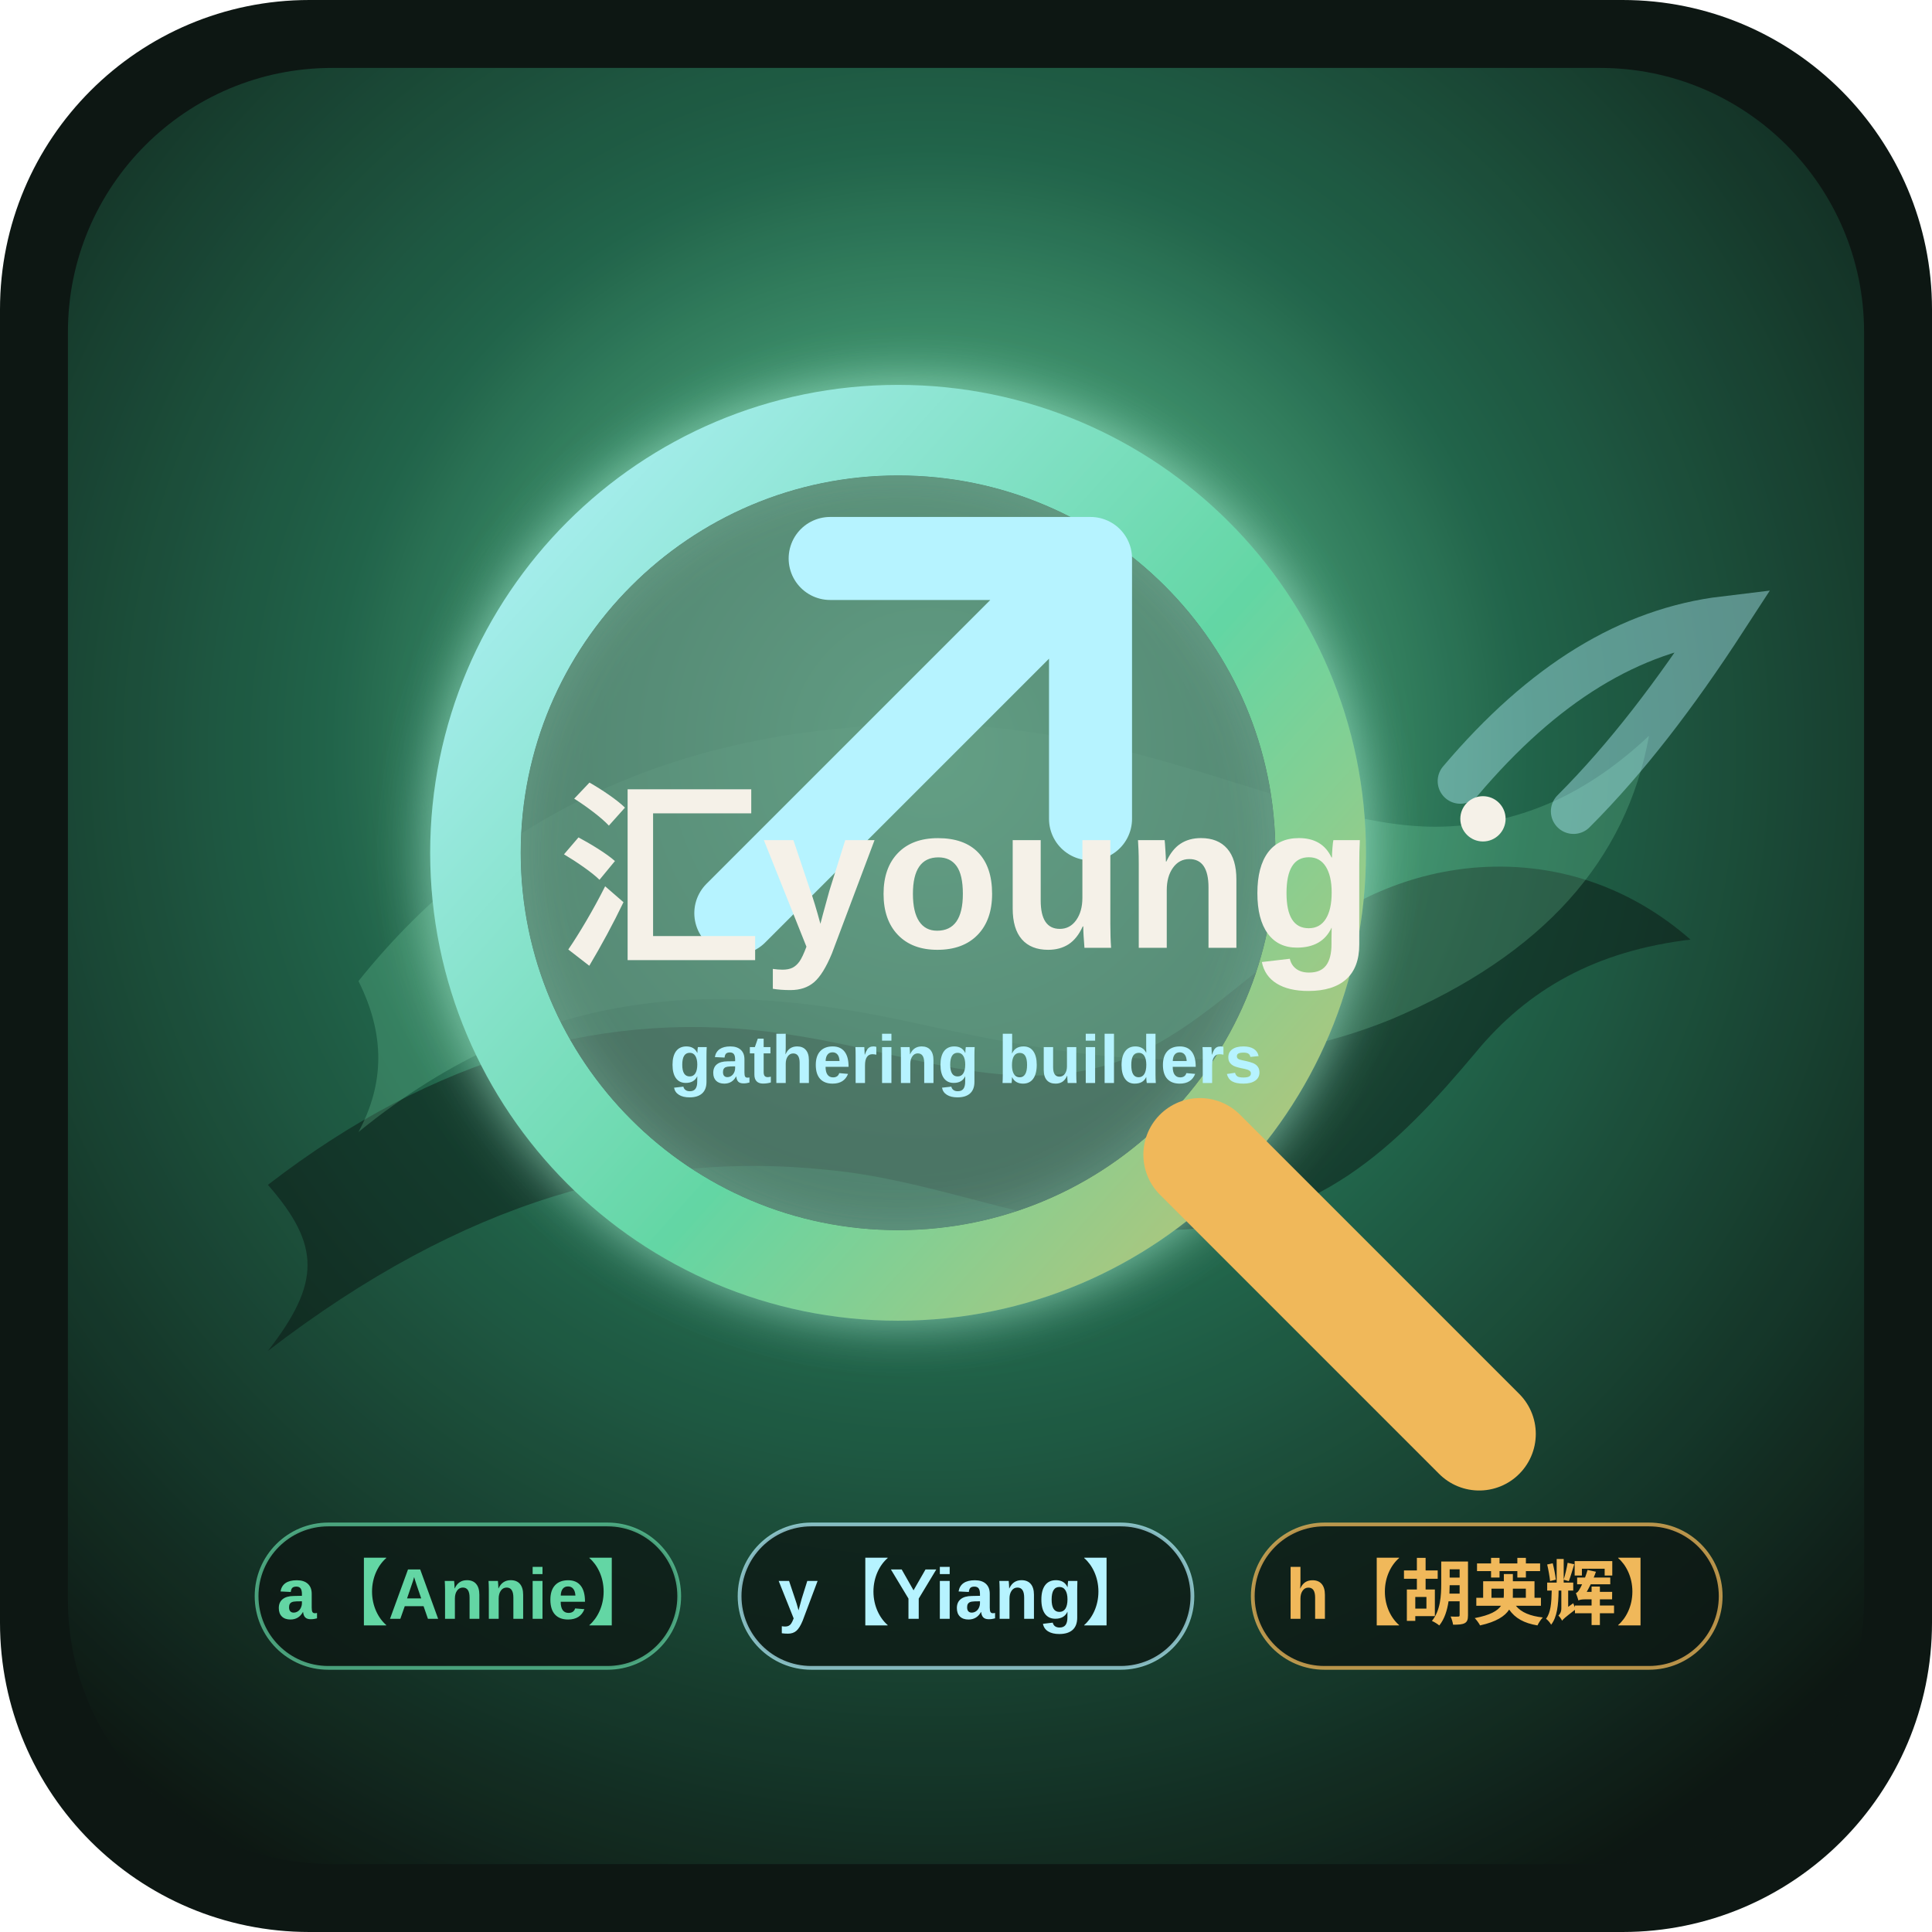
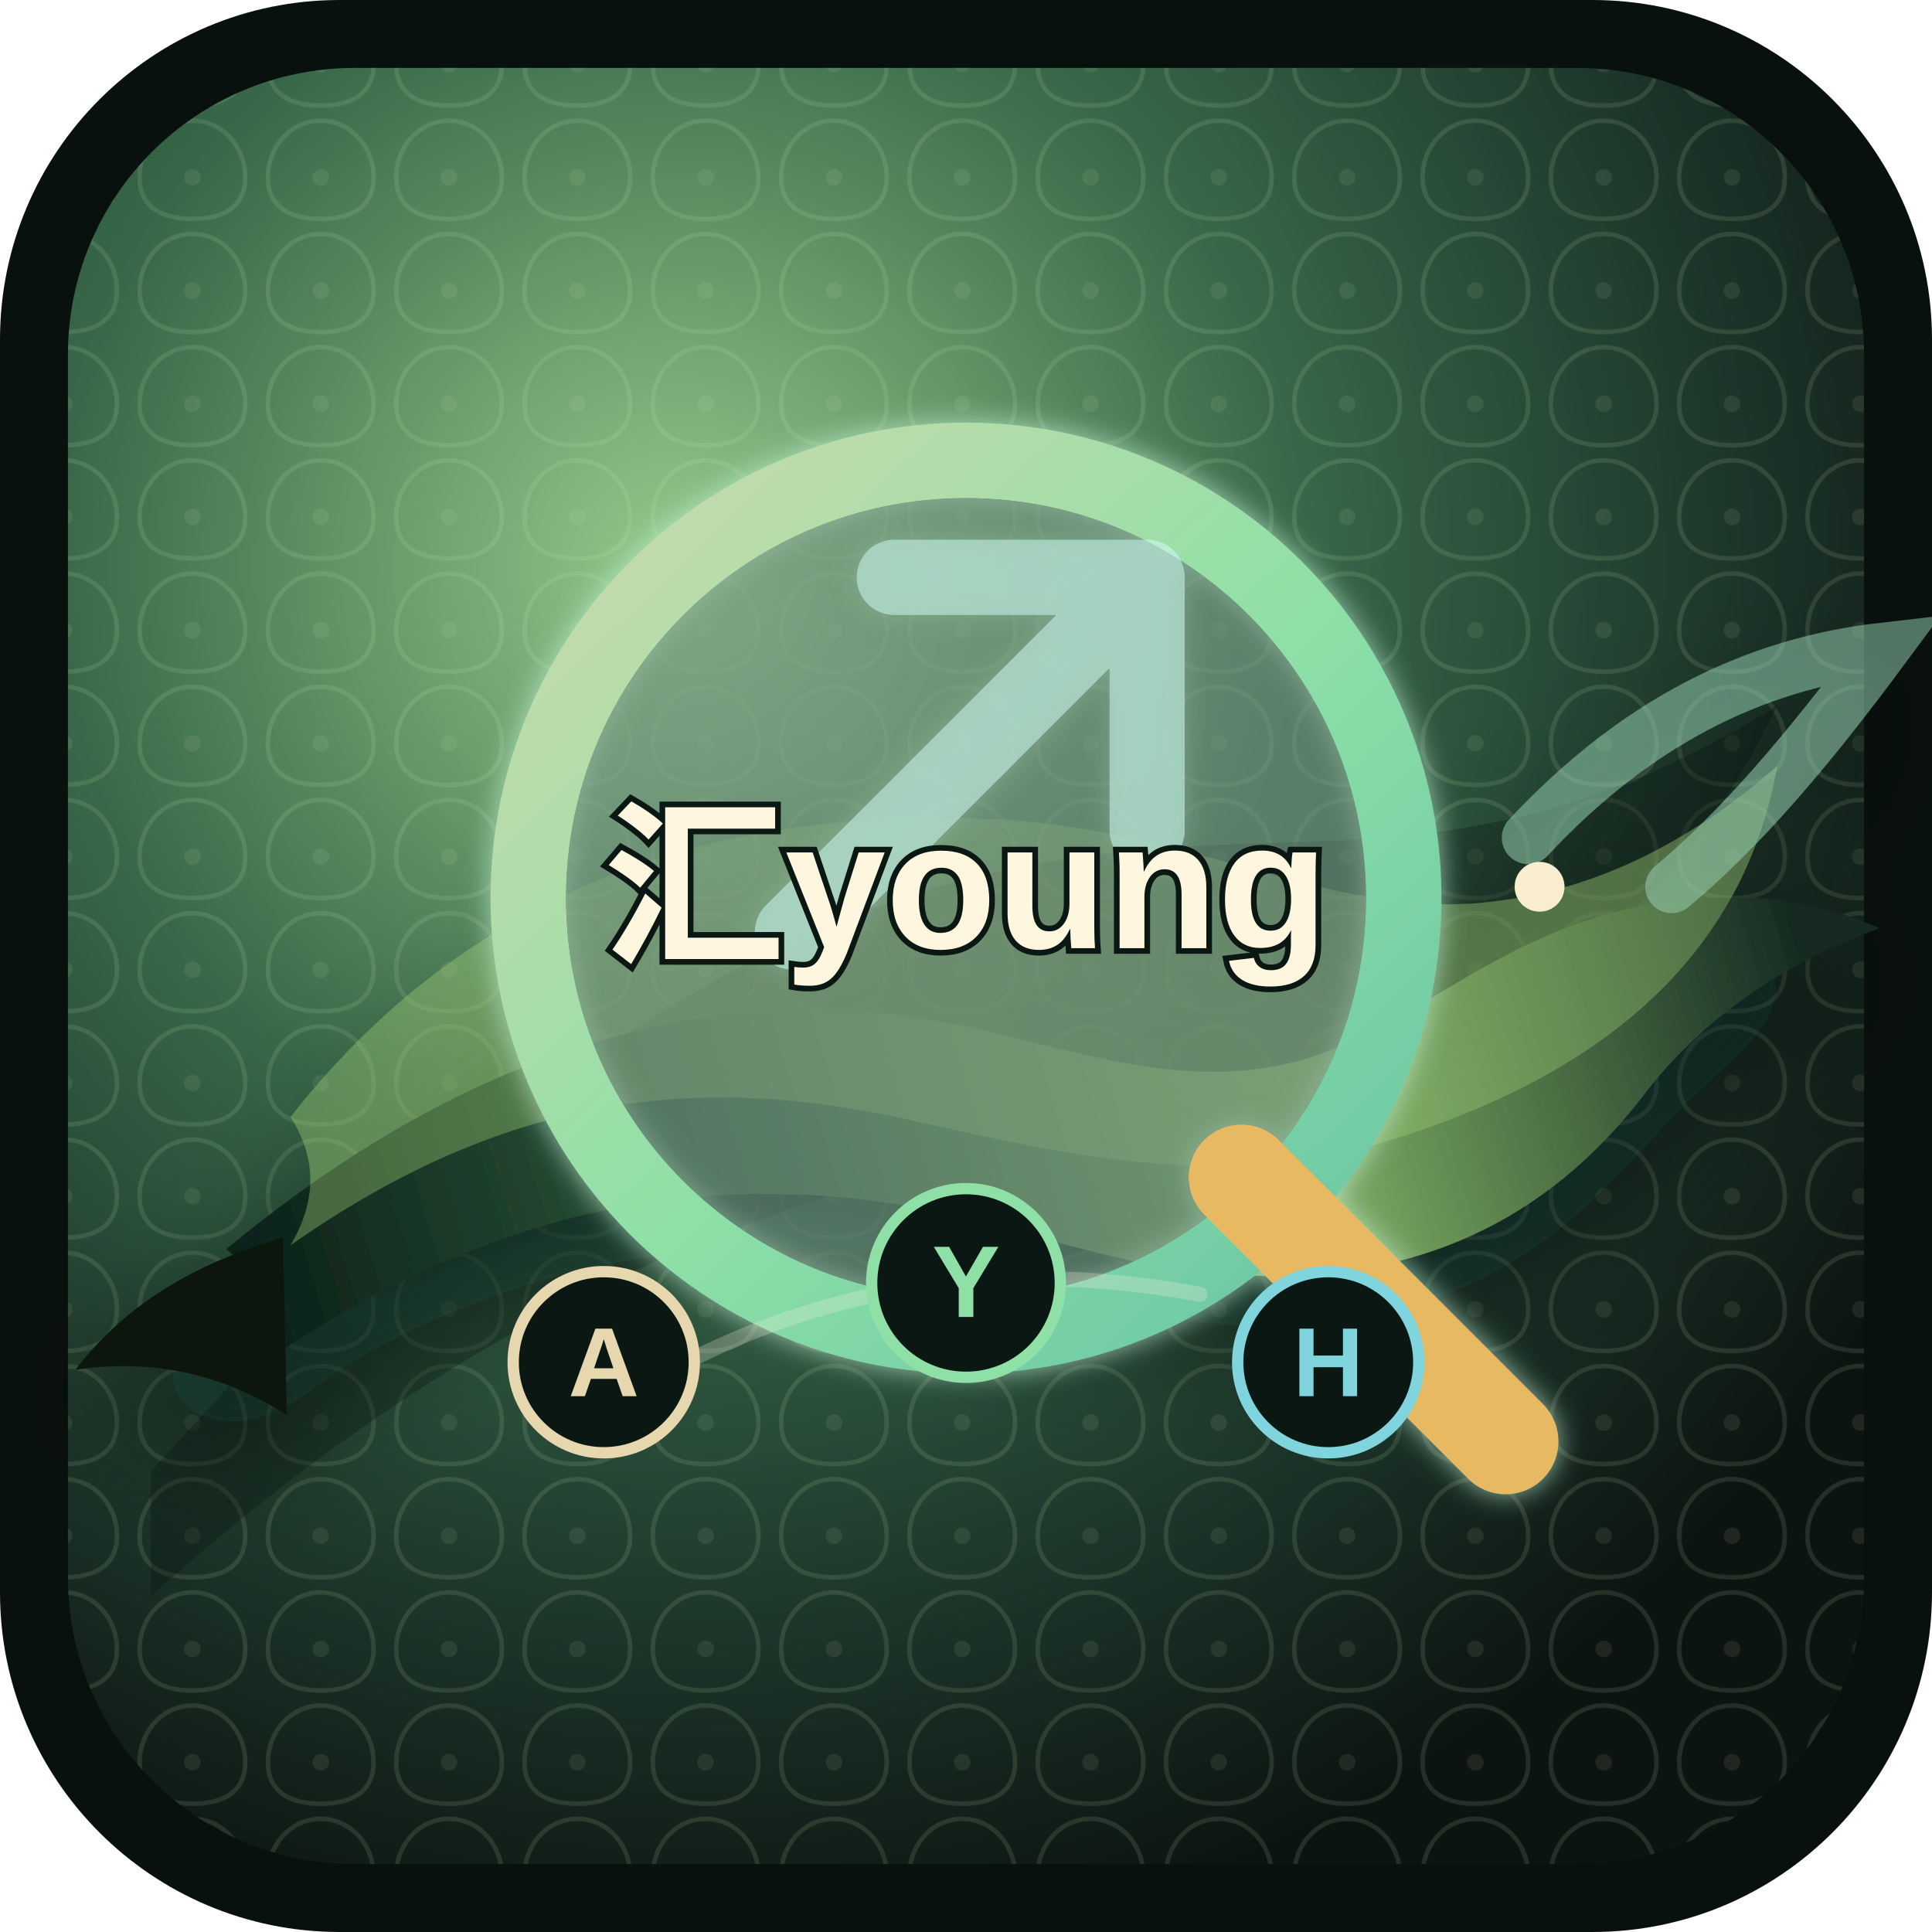
<svg xmlns="http://www.w3.org/2000/svg" width="512" height="512" viewBox="0 0 512 512" role="img" aria-labelledby="title desc">
  <defs>
-     <radialGradient id="lizardGlow" cx="48%" cy="38%" r="72%">
-       <stop offset="0%" stop-color="#7af0b5" />
-       <stop offset="46%" stop-color="#236a4f" />
-       <stop offset="100%" stop-color="#0d1713" />
+     <radialGradient id="skinField" cx="34%" cy="28%" r="78%">
+       <stop offset="0%" stop-color="#93c98a" />
+       <stop offset="44%" stop-color="#386849" />
+       <stop offset="76%" stop-color="#1c3429" />
+       <stop offset="100%" stop-color="#0c1411" />
    </radialGradient>
-     <linearGradient id="lensLine" x1="104" y1="126" x2="398" y2="390" gradientUnits="userSpaceOnUse">
-       <stop stop-color="#b6f3ff" />
-       <stop offset="48%" stop-color="#63d6a4" />
-       <stop offset="100%" stop-color="#f0b85a" />
+     <linearGradient id="sandLight" x1="88" y1="78" x2="438" y2="442" gradientUnits="userSpaceOnUse">
+       <stop stop-color="#e7d7ae" />
+       <stop offset="48%" stop-color="#8ee0a7" />
+       <stop offset="100%" stop-color="#4ab0a2" />
    </linearGradient>
-     <filter id="softGlow" x="-30%" y="-30%" width="160%" height="160%">
-       <feGaussianBlur stdDeviation="7" result="blur" />
-       <feColorMatrix in="blur" type="matrix" values="0 0 0 0 0.38 0 0 0 0 0.84 0 0 0 0 0.64 0 0 0 .75 0" />
+     <linearGradient id="lizardBody" x1="58" y1="318" x2="462" y2="196" gradientUnits="userSpaceOnUse">
+       <stop stop-color="#0b2119" />
+       <stop offset="32%" stop-color="#315a3c" />
+       <stop offset="68%" stop-color="#78a55f" />
+       <stop offset="100%" stop-color="#152a22" />
+     </linearGradient>
+     <pattern id="scales" width="34" height="30" patternUnits="userSpaceOnUse">
+       <path d="M17 2c8 0 14 7 14 15s-6 11-14 11S3 25 3 17 9 2 17 2z" fill="none" stroke="#d7e7b8" stroke-opacity=".16" stroke-width="1.2" />
+       <circle cx="17" cy="17" r="2.2" fill="#d7e7b8" fill-opacity=".12" />
+     </pattern>
+     <filter id="softShadow" x="-30%" y="-30%" width="160%" height="160%">
+       <feDropShadow dx="0" dy="14" stdDeviation="16" flood-color="#07100d" flood-opacity=".55" />
+     </filter>
+     <filter id="markGlow" x="-35%" y="-35%" width="170%" height="170%">
+       <feGaussianBlur stdDeviation="3.5" result="blur" />
+       <feColorMatrix in="blur" type="matrix" values="0 0 0 0 0.54 0 0 0 0 0.88 0 0 0 0 0.66 0 0 0 .75 0" />
      <feMerge>
        <feMergeNode />
        <feMergeNode in="SourceGraphic" />
      </feMerge>
    </filter>
+     <style>
+       .node { transform-box: fill-box; transform-origin: center; animation: breathe 4.8s ease-in-out infinite; }
+       .node.y { animation-delay: .55s; }
+       .node.h { animation-delay: 1.1s; }
+       @keyframes breathe {
+         0%, 100% { opacity: .86; }
+         50% { opacity: 1; }
+       }
+       @media (prefers-reduced-motion: reduce) {
+         .node { animation: none; }
+       }
+     </style>
  </defs>
-   <rect width="512" height="512" rx="82" fill="#0d1713" />
-   <rect x="18" y="18" width="476" height="476" rx="70" fill="url(#lizardGlow)" opacity=".92" />
-   <path d="M71 314c44-34 90-47 137-40 35 5 63 19 94 5 28-13 47-45 88-49 22-2 42 5 58 19-25 3-43 13-57 30-21 25-42 46-81 47-33 1-59-13-91-16-48-5-96 8-148 48 14-18 14-28 0-44z" fill="#06100d" opacity=".46" />
-   <path d="M95 260c36-45 86-67 147-68 62-1 105 29 142 27 20-1 37-9 53-24-6 33-28 58-68 75-44 18-86 10-127 1-50-11-98-11-147 29 7-13 7-26 0-40z" fill="#8df7be" opacity=".2" />
-   <path d="M387 207c22-26 45-40 70-43-13 20-26 37-40 51" fill="none" stroke="#b6f3ff" stroke-opacity=".42" stroke-width="12" stroke-linecap="round" />
-   <circle cx="393" cy="217" r="6" fill="#f5f1e8" />
-   <circle cx="238" cy="226" r="112" fill="rgba(13,23,19,.52)" stroke="url(#lensLine)" stroke-width="24" filter="url(#softGlow)" />
-   <path d="M318 306l74 74" stroke="#f0b85a" stroke-width="30" stroke-linecap="round" />
-   <path d="M195 242l94-94m0 0v69m0-69h-69" fill="none" stroke="#b6f3ff" stroke-width="22" stroke-linecap="round" stroke-linejoin="round" />
-   <text x="256" y="252" text-anchor="middle" fill="#f5f1e8" font-family="'Segoe UI', 'Microsoft YaHei', Arial, sans-serif" font-size="54" font-weight="800" letter-spacing="0">汇young</text>
-   <text x="256" y="287" text-anchor="middle" fill="#b6f3ff" font-family="'Segoe UI', Arial, sans-serif" font-size="18" font-weight="700">gathering builders</text>
-   <g font-family="'Segoe UI', 'Microsoft YaHei', Arial, sans-serif" font-size="19" font-weight="800">
-     <rect x="68" y="404" width="112" height="38" rx="19" fill="#0d1713" fill-opacity=".76" stroke="#63d6a4" stroke-opacity=".7" />
-     <text x="124" y="429" text-anchor="middle" fill="#63d6a4">a【Annie】</text>
-     <rect x="196" y="404" width="120" height="38" rx="19" fill="#0d1713" fill-opacity=".76" stroke="#b6f3ff" stroke-opacity=".7" />
-     <text x="256" y="429" text-anchor="middle" fill="#b6f3ff">y【Yiang】</text>
-     <rect x="332" y="404" width="124" height="38" rx="19" fill="#0d1713" fill-opacity=".76" stroke="#f0b85a" stroke-opacity=".75" />
-     <text x="394" y="429" text-anchor="middle" fill="#f0b85a">h【胡英辉】</text>
+   <rect width="512" height="512" rx="90" fill="#09110f" />
+   <rect x="18" y="18" width="476" height="476" rx="76" fill="url(#skinField)" />
+   <rect x="18" y="18" width="476" height="476" rx="76" fill="url(#scales)" opacity=".78" />
+   <path d="M40 390c88-98 158-151 247-163 63-9 108 7 184-40-29 61-82 98-156 109-95 14-179 41-275 127z" fill="#06100d" opacity=".3" />
+   <g filter="url(#softShadow)">
+     <path d="M60 331c58-48 117-69 178-62 40 5 72 23 110 11 31-10 55-39 103-42 18-1 34 2 47 8-27 10-48 25-63 45-25 32-59 49-105 47-37-1-69-18-110-21-55-4-105 11-160 51 16-16 16-23 0-37z" fill="url(#lizardBody)" />
+     <path d="M77 296c44-56 105-82 184-79 55 2 92 27 134 22 27-3 52-15 76-36-8 45-39 77-93 96-49 18-91 8-136-2-57-13-108-7-165 33 7-12 7-23 0-34z" fill="#9fca73" opacity=".38" />
+     <path d="M405 222c28-30 59-46 94-50-20 27-38 48-56 63" fill="none" stroke="#9bd6b6" stroke-opacity=".5" stroke-width="14" stroke-linecap="round" />
+     <path d="M75 328c-24 7-42 18-55 35 20-3 39 1 56 12" fill="#081510" />
+     <circle cx="408" cy="235" r="6.6" fill="#f8edcf" />
+   </g>
+   <g filter="url(#markGlow)">
+     <circle cx="256" cy="238" r="116" fill="#101b17" fill-opacity=".42" stroke="url(#sandLight)" stroke-width="20" />
+     <path d="M329 312l70 70" stroke="#e7b962" stroke-width="28" stroke-linecap="round" />
+     <path d="M210 247l94-94m0 0v67m0-67h-67" fill="none" stroke="#c8f7e8" stroke-opacity=".68" stroke-width="20" stroke-linecap="round" stroke-linejoin="round" />
+   </g>
+   <text x="256" y="252" text-anchor="middle" fill="#fff6df" stroke="#0b1713" stroke-width="3" paint-order="stroke fill" font-family="'Segoe UI', 'Microsoft YaHei', Arial, sans-serif" font-size="48" font-weight="800" letter-spacing="0">汇young</text>
+   <path d="M171 367c44-26 93-34 147-24" fill="none" stroke="#f8f1df" stroke-opacity=".26" stroke-width="4" stroke-linecap="round" />
+   <g font-family="'Segoe UI', Arial, sans-serif" font-weight="900" text-anchor="middle">
+     <g class="node a">
+       <circle cx="160" cy="361" r="24" fill="#0b1713" stroke="#e7d7ae" stroke-width="3" />
+       <text x="160" y="370" fill="#e7d7ae" font-size="26">A</text>
+     </g>
+     <g class="node y">
+       <circle cx="256" cy="340" r="25" fill="#0b1713" stroke="#8ee0a7" stroke-width="3" />
+       <text x="256" y="349" fill="#8ee0a7" font-size="27">Y</text>
+     </g>
+     <g class="node h">
+       <circle cx="352" cy="361" r="24" fill="#0b1713" stroke="#7fd4dd" stroke-width="3" />
+       <text x="352" y="370" fill="#7fd4dd" font-size="26">H</text>
+     </g>
  </g>
</svg>
